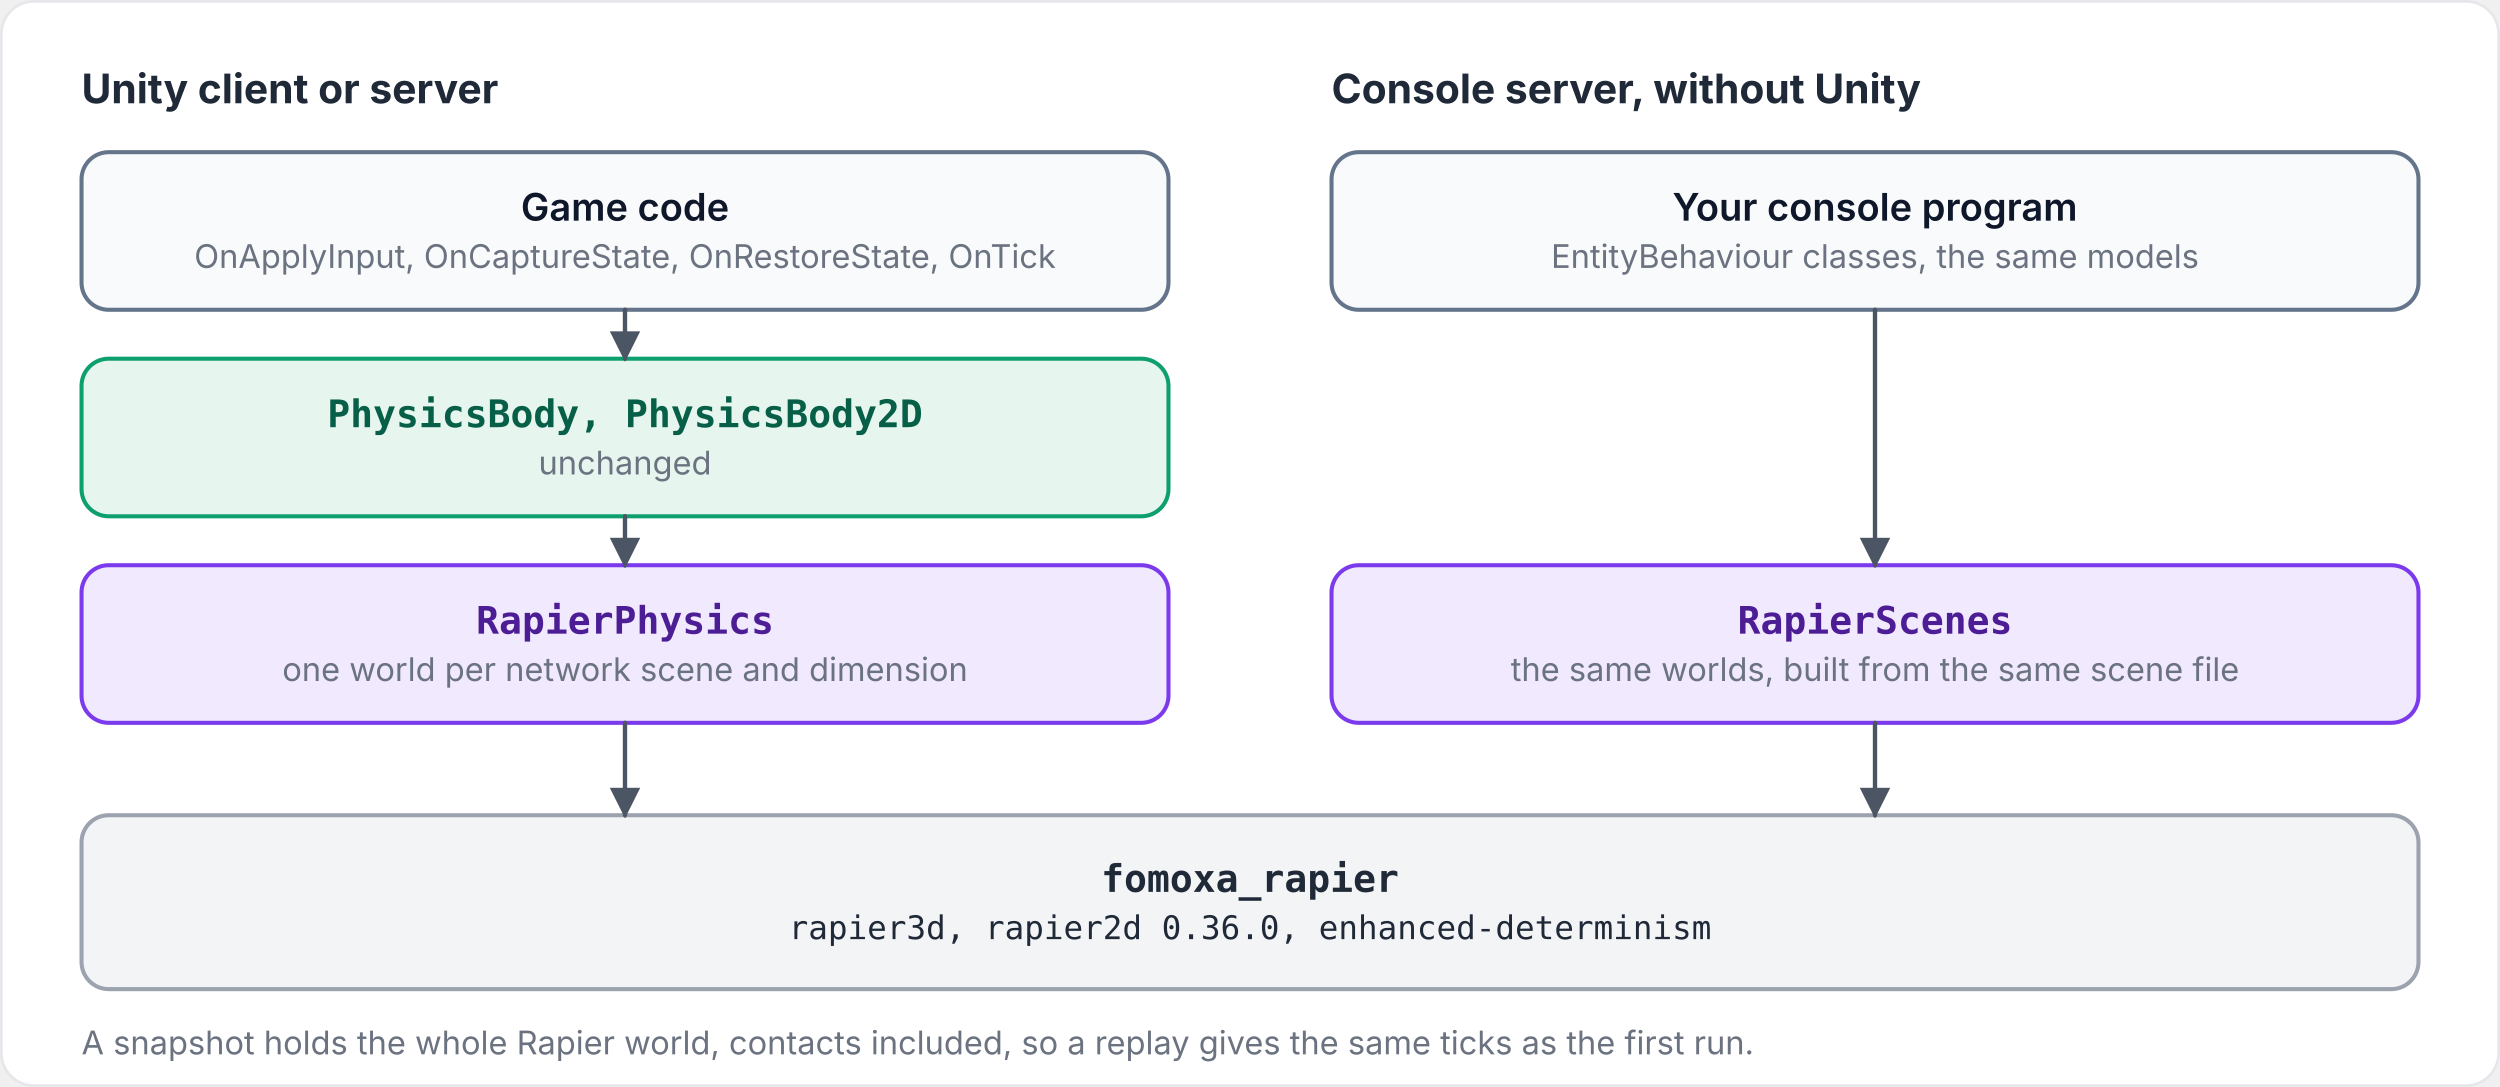
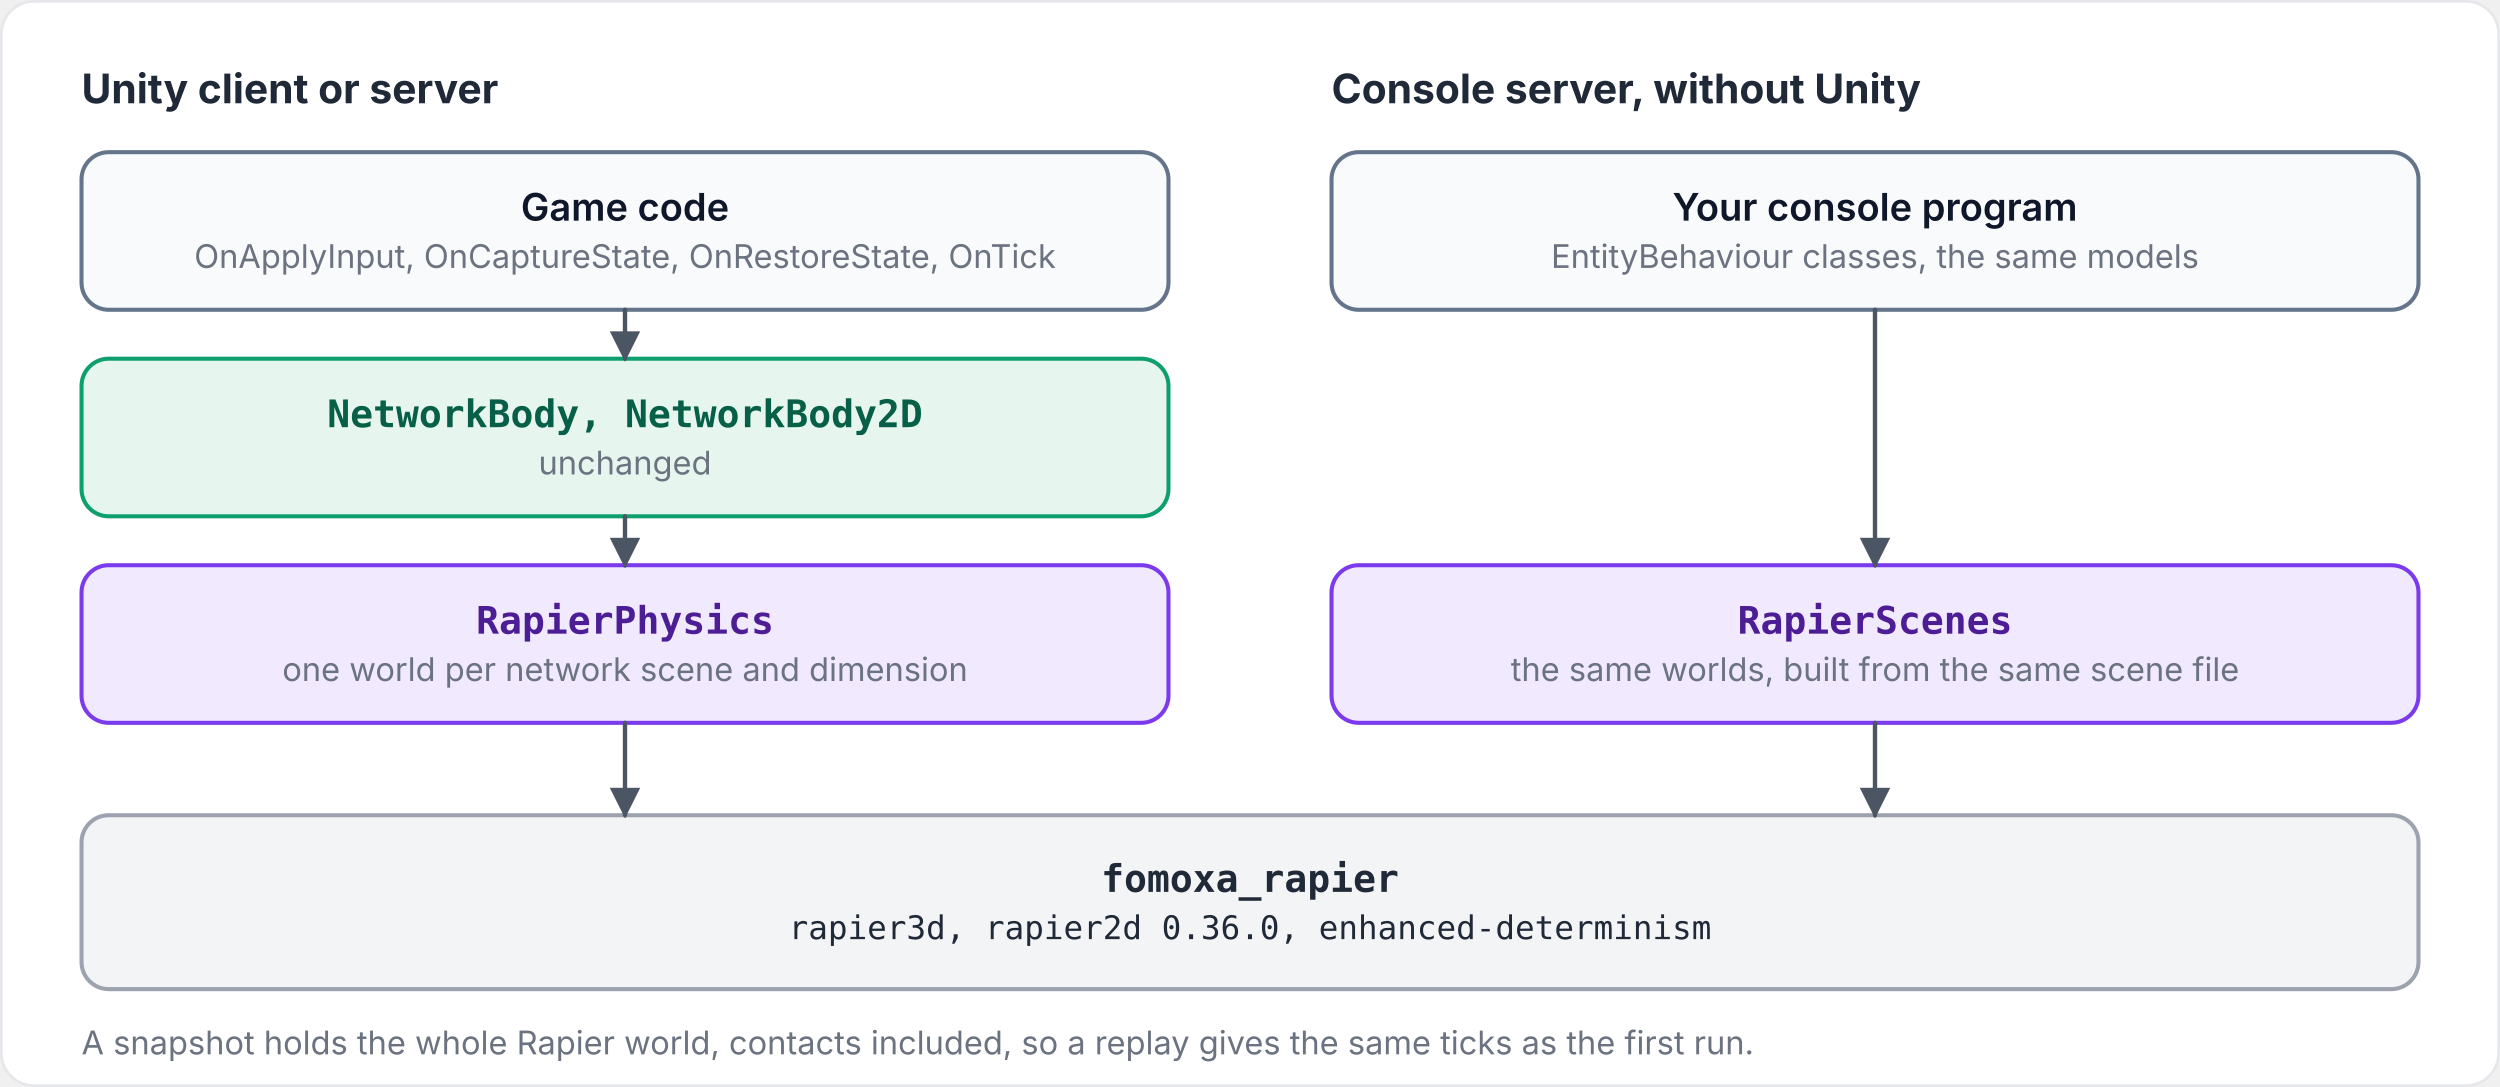
<svg xmlns="http://www.w3.org/2000/svg" width="920" height="400" viewBox="0 0 920 400" role="img" aria-label="Where Rapier sits, in Unity and in a console server">
  <defs>
    <marker id="arrow-4B5563" viewBox="0 0 10 10" refX="9" refY="5" markerWidth="7" markerHeight="7" orient="auto-start-reverse">
      <path d="M 0 0 L 10 5 L 0 10 z" fill="#4B5563" />
    </marker>
  </defs>
  <rect x="0.5" y="0.5" width="919" height="399" rx="12" fill="#FFFFFF" stroke="#E5E7EB" />
  <text x="30.0" y="38.0" font-family="Inter, 'Segoe UI', Roboto, 'Helvetica Neue', Arial, sans-serif" font-size="15" font-weight="700" fill="#1F2937" text-anchor="start">Unity client or server</text>
  <rect x="30.0" y="56.0" width="400.0" height="58.0" rx="10" fill="#F8FAFC" stroke="#64748B" stroke-width="1.5" />
  <text x="230.0" y="81.2" font-family="Inter, 'Segoe UI', Roboto, 'Helvetica Neue', Arial, sans-serif" font-size="14" font-weight="600" fill="#0F172A" text-anchor="middle">Game code</text>
  <text x="230.0" y="98.6" font-family="Inter, 'Segoe UI', Roboto, 'Helvetica Neue', Arial, sans-serif" font-size="12" font-weight="400" fill="#6B7280" text-anchor="middle">OnApplyInput, OnCaptureState, OnRestoreState, OnTick</text>
  <rect x="30.0" y="132.0" width="400.0" height="58.0" rx="10" fill="#E6F6EF" stroke="#0E9F6E" stroke-width="1.5" />
-   <text x="230.0" y="157.2" font-family="'JetBrains Mono', 'Cascadia Mono', Consolas, Menlo, monospace" font-size="14" font-weight="600" fill="#065F46" text-anchor="middle">PhysicsBody, PhysicsBody2D</text>
+   <text x="230.0" y="157.2" font-family="'JetBrains Mono', 'Cascadia Mono', Consolas, Menlo, monospace" font-size="14" font-weight="600" fill="#065F46" text-anchor="middle">NetworkBody, NetworkBody2D</text>
  <text x="230.0" y="174.6" font-family="Inter, 'Segoe UI', Roboto, 'Helvetica Neue', Arial, sans-serif" font-size="12" font-weight="400" fill="#6B7280" text-anchor="middle">unchanged</text>
  <path d="M 230.0 114.0 L 230.0 132.0" fill="none" stroke="#4B5563" stroke-width="1.6" stroke-linejoin="round" stroke-linecap="round" marker-end="url(#arrow-4B5563)" />
  <rect x="30.0" y="208.0" width="400.0" height="58.0" rx="10" fill="#F1EAFE" stroke="#7C3AED" stroke-width="1.5" />
  <text x="230.0" y="233.2" font-family="'JetBrains Mono', 'Cascadia Mono', Consolas, Menlo, monospace" font-size="14" font-weight="600" fill="#4C1D95" text-anchor="middle">RapierPhysics</text>
  <text x="230.0" y="250.6" font-family="Inter, 'Segoe UI', Roboto, 'Helvetica Neue', Arial, sans-serif" font-size="12" font-weight="400" fill="#6B7280" text-anchor="middle">one world per network scene and dimension</text>
  <path d="M 230.0 190.0 L 230.0 208.0" fill="none" stroke="#4B5563" stroke-width="1.6" stroke-linejoin="round" stroke-linecap="round" marker-end="url(#arrow-4B5563)" />
  <text x="490.0" y="38.0" font-family="Inter, 'Segoe UI', Roboto, 'Helvetica Neue', Arial, sans-serif" font-size="15" font-weight="700" fill="#1F2937" text-anchor="start">Console server, without Unity</text>
  <rect x="490.0" y="56.0" width="400.0" height="58.0" rx="10" fill="#F8FAFC" stroke="#64748B" stroke-width="1.5" />
  <text x="690.0" y="81.2" font-family="Inter, 'Segoe UI', Roboto, 'Helvetica Neue', Arial, sans-serif" font-size="14" font-weight="600" fill="#0F172A" text-anchor="middle">Your console program</text>
  <text x="690.0" y="98.6" font-family="Inter, 'Segoe UI', Roboto, 'Helvetica Neue', Arial, sans-serif" font-size="12" font-weight="400" fill="#6B7280" text-anchor="middle">EntityBehaviour classes, the same models</text>
  <rect x="490.0" y="208.0" width="400.0" height="58.0" rx="10" fill="#F1EAFE" stroke="#7C3AED" stroke-width="1.5" />
  <text x="690.0" y="233.2" font-family="'JetBrains Mono', 'Cascadia Mono', Consolas, Menlo, monospace" font-size="14" font-weight="600" fill="#4C1D95" text-anchor="middle">RapierScenes</text>
  <text x="690.0" y="250.6" font-family="Inter, 'Segoe UI', Roboto, 'Helvetica Neue', Arial, sans-serif" font-size="12" font-weight="400" fill="#6B7280" text-anchor="middle">the same worlds, built from the same scene file</text>
  <path d="M 690.0 114.0 L 690.0 208.0" fill="none" stroke="#4B5563" stroke-width="1.6" stroke-linejoin="round" stroke-linecap="round" marker-end="url(#arrow-4B5563)" />
  <rect x="30.0" y="300.0" width="860.0" height="64.0" rx="10" fill="#F3F4F6" stroke="#9CA3AF" stroke-width="1.5" />
  <text x="460.0" y="328.2" font-family="'JetBrains Mono', 'Cascadia Mono', Consolas, Menlo, monospace" font-size="14" font-weight="600" fill="#1F2937" text-anchor="middle">fomoxa_rapier</text>
  <text x="460.0" y="345.6" font-family="'JetBrains Mono', 'Cascadia Mono', Consolas, Menlo, monospace" font-size="12" font-weight="400" fill="#1F2937" text-anchor="middle">rapier3d, rapier2d 0.36.0, enhanced-determinism</text>
  <path d="M 230.0 266.0 L 230.0 300.0" fill="none" stroke="#4B5563" stroke-width="1.6" stroke-linejoin="round" stroke-linecap="round" marker-end="url(#arrow-4B5563)" />
  <path d="M 690.0 266.0 L 690.0 300.0" fill="none" stroke="#4B5563" stroke-width="1.6" stroke-linejoin="round" stroke-linecap="round" marker-end="url(#arrow-4B5563)" />
  <text x="30.0" y="388.0" font-family="Inter, 'Segoe UI', Roboto, 'Helvetica Neue', Arial, sans-serif" font-size="12" font-weight="400" fill="#6B7280" text-anchor="start">A snapshot holds the whole Rapier world, contacts included, so a replay gives the same ticks as the first run.</text>
</svg>
